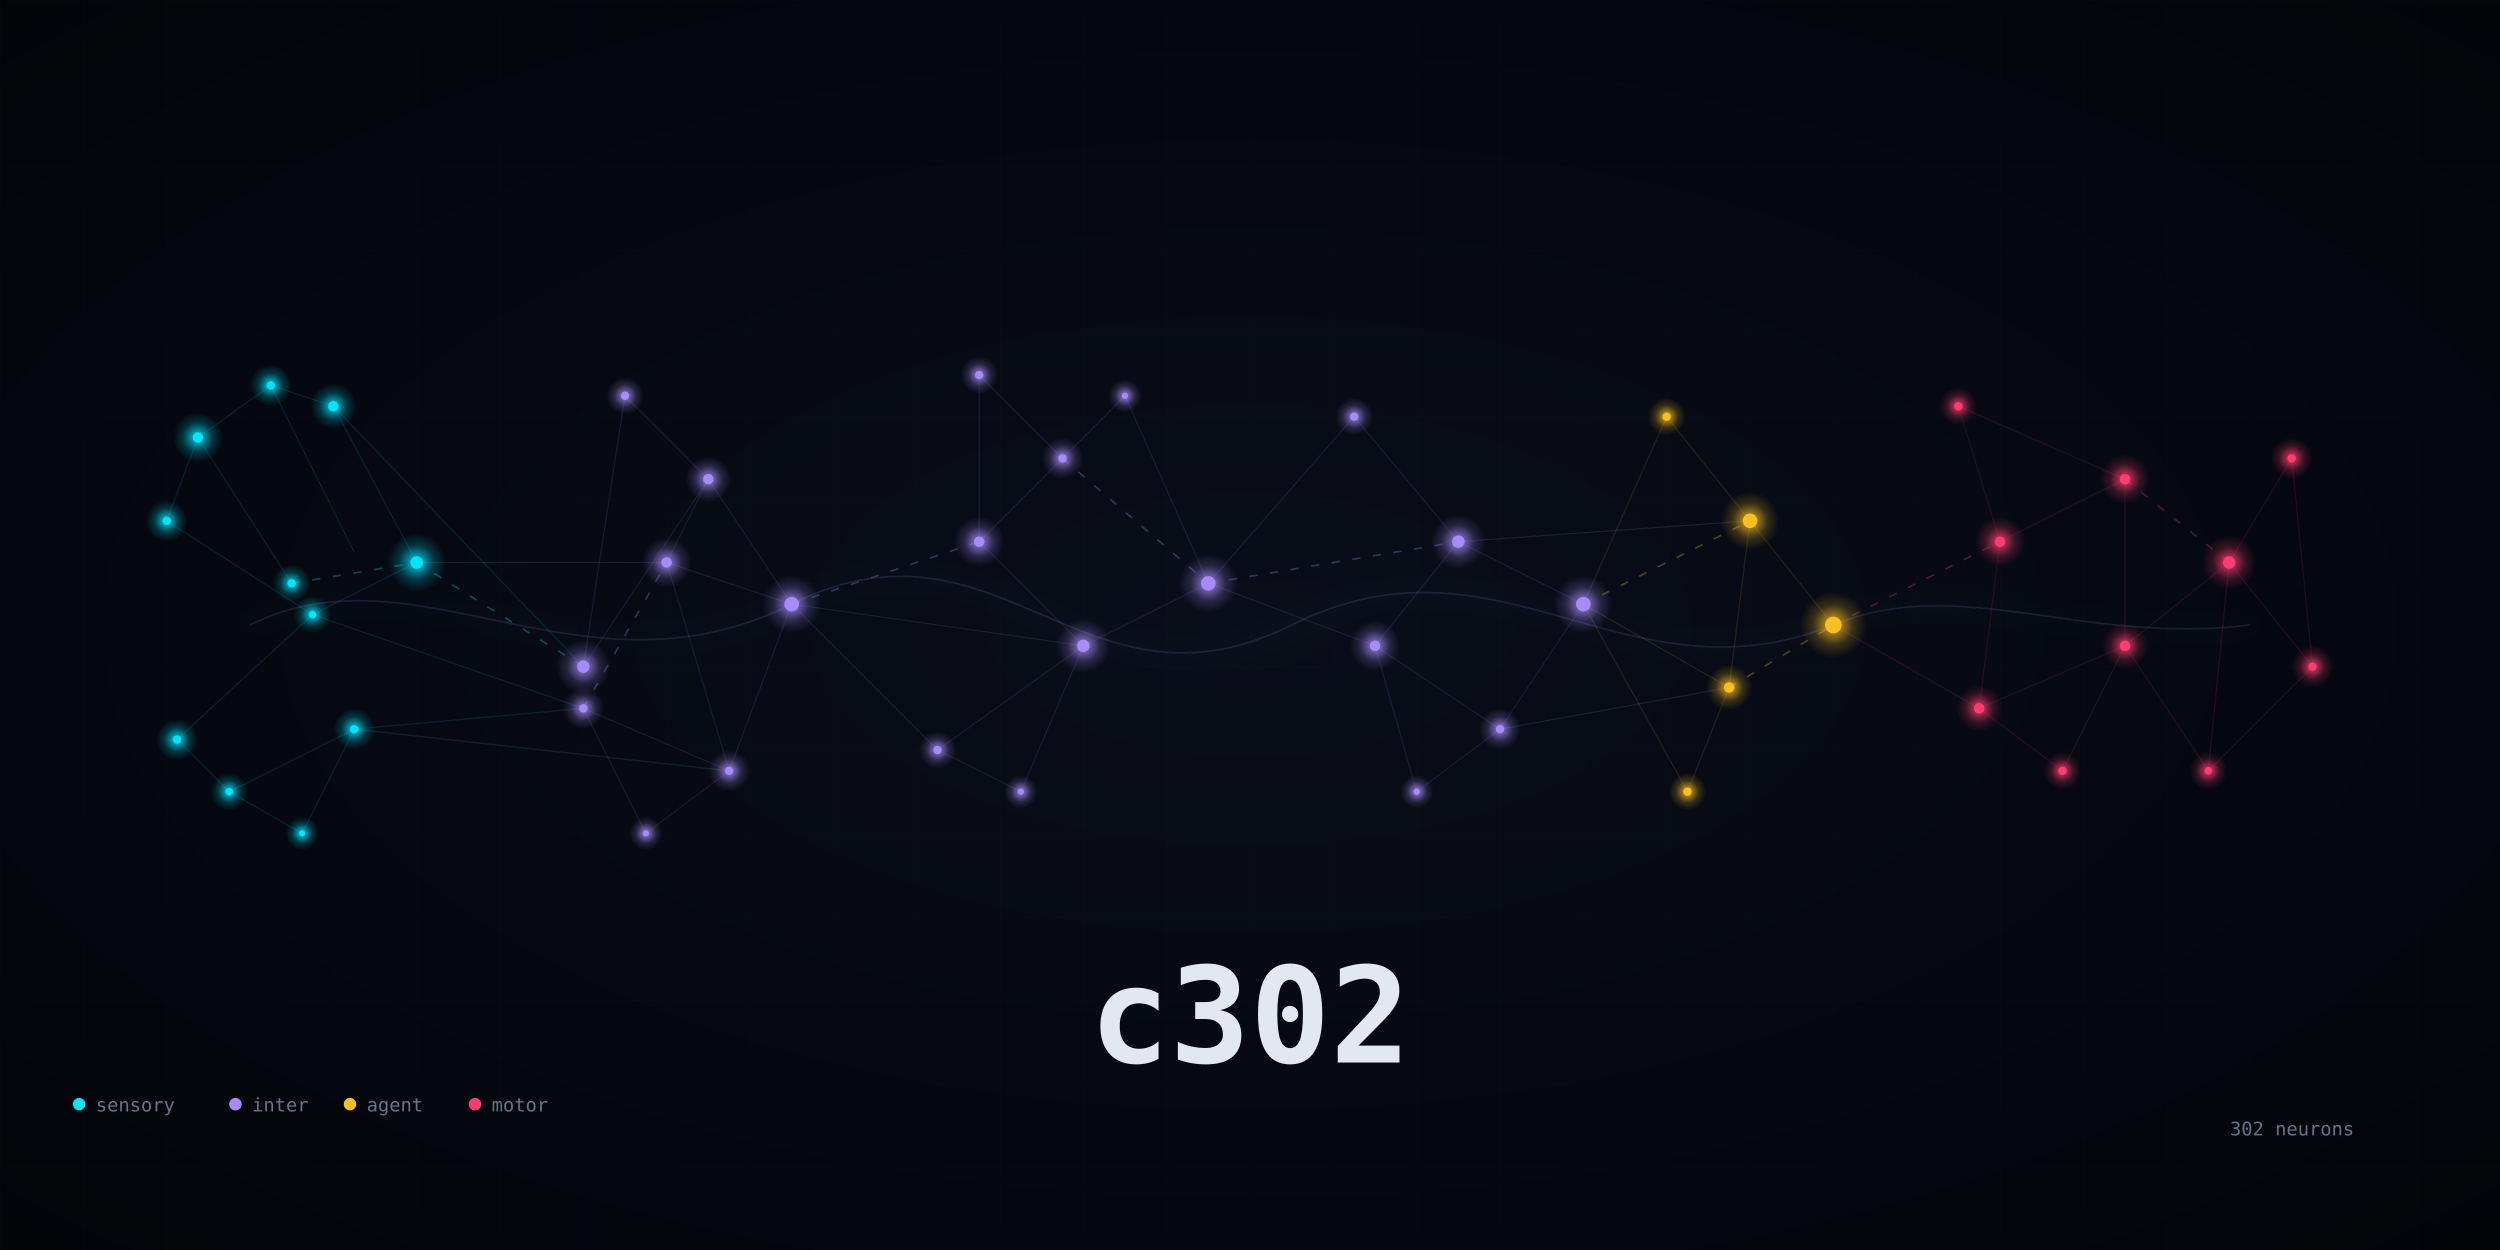
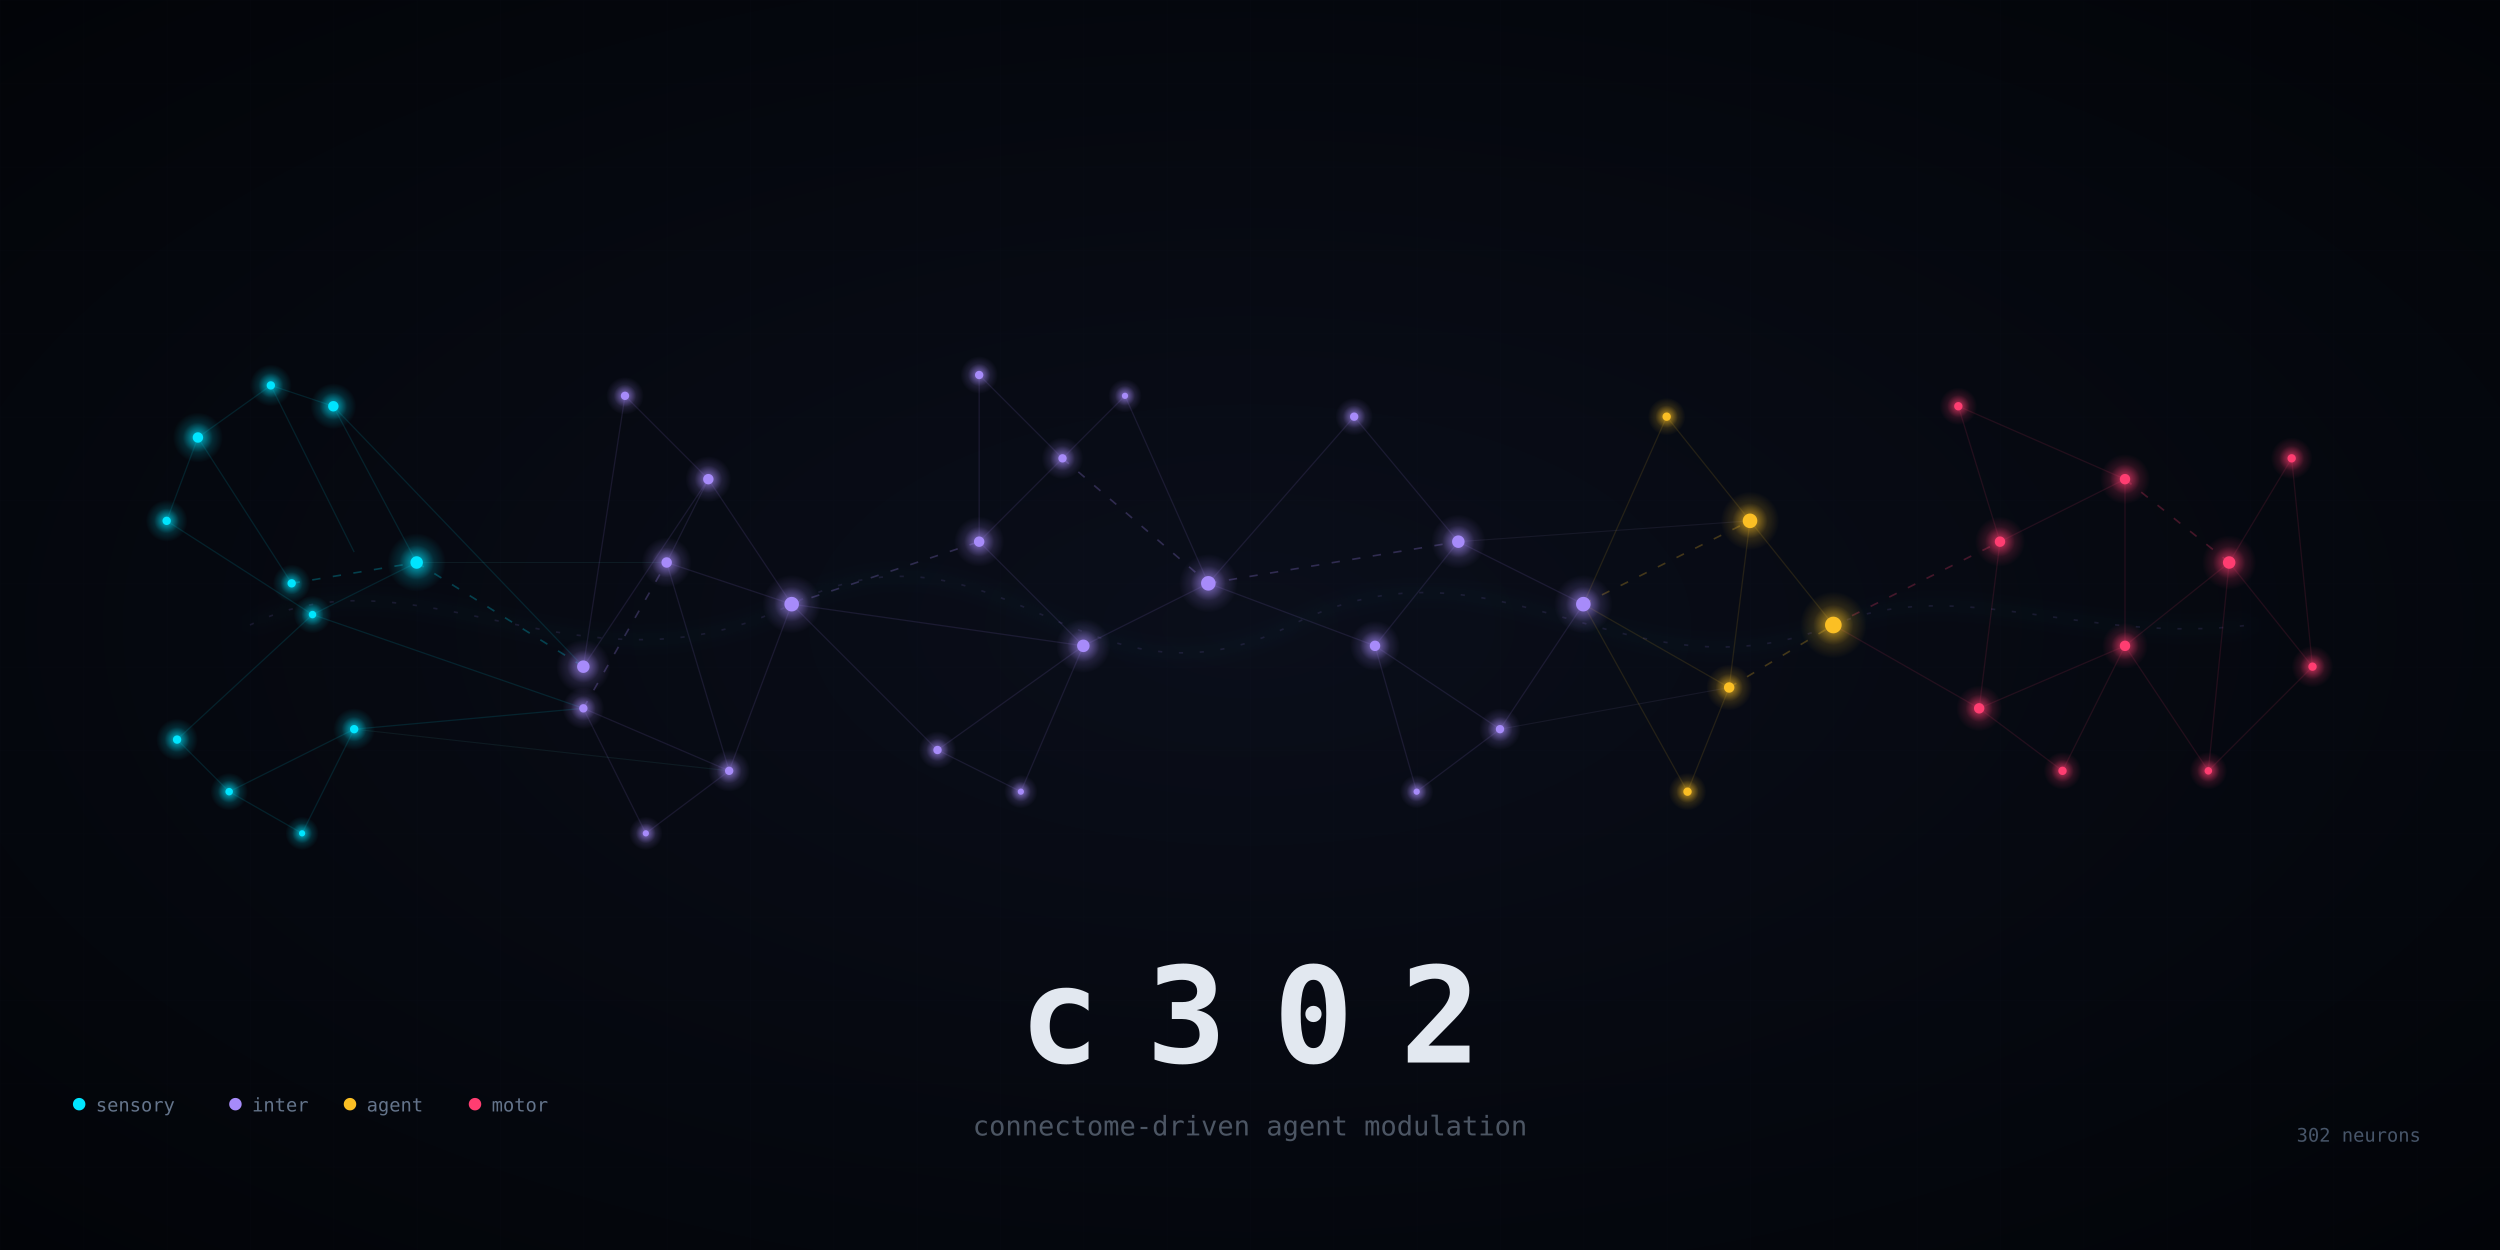
<svg xmlns="http://www.w3.org/2000/svg" viewBox="0 0 1200 600" width="1200" height="600">
  <defs>
    <radialGradient id="bg" cx="50%" cy="50%" r="70%">
      <stop offset="0%" stop-color="#0a0e1a" />
      <stop offset="100%" stop-color="#020408" />
    </radialGradient>
-     <radialGradient id="glowSensory" cx="50%" cy="50%" r="50%">
-       <stop offset="0%" stop-color="#00e5ff" stop-opacity="0.9" />
-       <stop offset="60%" stop-color="#00e5ff" stop-opacity="0.2" />
+     <radialGradient id="gS" cx="50%" cy="50%" r="50%">
+       <stop offset="0%" stop-color="#00e5ff" stop-opacity="0.8" />
+       <stop offset="60%" stop-color="#00e5ff" stop-opacity="0.15" />
      <stop offset="100%" stop-color="#00e5ff" stop-opacity="0" />
    </radialGradient>
-     <radialGradient id="glowMotor" cx="50%" cy="50%" r="50%">
-       <stop offset="0%" stop-color="#ff3d71" stop-opacity="0.9" />
-       <stop offset="60%" stop-color="#ff3d71" stop-opacity="0.2" />
+     <radialGradient id="gM" cx="50%" cy="50%" r="50%">
+       <stop offset="0%" stop-color="#ff3d71" stop-opacity="0.8" />
+       <stop offset="60%" stop-color="#ff3d71" stop-opacity="0.15" />
      <stop offset="100%" stop-color="#ff3d71" stop-opacity="0" />
    </radialGradient>
-     <radialGradient id="glowInter" cx="50%" cy="50%" r="50%">
-       <stop offset="0%" stop-color="#a78bfa" stop-opacity="0.9" />
-       <stop offset="60%" stop-color="#a78bfa" stop-opacity="0.2" />
+     <radialGradient id="gI" cx="50%" cy="50%" r="50%">
+       <stop offset="0%" stop-color="#a78bfa" stop-opacity="0.8" />
+       <stop offset="60%" stop-color="#a78bfa" stop-opacity="0.15" />
      <stop offset="100%" stop-color="#a78bfa" stop-opacity="0" />
    </radialGradient>
-     <radialGradient id="glowAgent" cx="50%" cy="50%" r="50%">
-       <stop offset="0%" stop-color="#fbbf24" stop-opacity="0.9" />
-       <stop offset="60%" stop-color="#fbbf24" stop-opacity="0.2" />
+     <radialGradient id="gA" cx="50%" cy="50%" r="50%">
+       <stop offset="0%" stop-color="#fbbf24" stop-opacity="0.8" />
+       <stop offset="60%" stop-color="#fbbf24" stop-opacity="0.15" />
      <stop offset="100%" stop-color="#fbbf24" stop-opacity="0" />
    </radialGradient>
-     <filter id="softGlow" x="-50%" y="-50%" width="200%" height="200%">
-       <feGaussianBlur in="SourceGraphic" stdDeviation="2" />
+     <filter id="gl" x="-100%" y="-100%" width="300%" height="300%">
+       <feGaussianBlur in="SourceGraphic" stdDeviation="4" />
    </filter>
-     <filter id="bigGlow" x="-100%" y="-100%" width="300%" height="300%">
-       <feGaussianBlur in="SourceGraphic" stdDeviation="6" />
-     </filter>
-     <linearGradient id="pulse1" x1="0%" y1="0%" x2="100%" y2="0%">
-       <stop offset="0%" stop-color="#00e5ff" stop-opacity="0" />
-       <stop offset="40%" stop-color="#00e5ff" stop-opacity="0.8" />
-       <stop offset="60%" stop-color="#a78bfa" stop-opacity="0.8" />
-       <stop offset="100%" stop-color="#a78bfa" stop-opacity="0" />
-     </linearGradient>
-     <path id="wormSpine" d="M 120,300 C 200,260 280,340 380,290 C 480,240 520,350 620,300 C 720,250 780,340 880,300 C 940,275 1000,310 1080,300" fill="none" />
-   </defs>
-   <style>
-     @keyframes fadeInNode {
-       0% { opacity: 0; transform: scale(0); }
-       100% { opacity: 1; transform: scale(1); }
-     }
-     @keyframes pulse {
-       0%, 100% { opacity: 0.4; r: 2.5; }
-       50% { opacity: 1; r: 3.5; }
-     }
-     @keyframes pulseGlow {
-       0%, 100% { opacity: 0.15; }
-       50% { opacity: 0.4; }
-     }
-     @keyframes signalTravel {
-       0% { offset-distance: 0%; opacity: 0; }
-       10% { opacity: 1; }
-       90% { opacity: 1; }
-       100% { offset-distance: 100%; opacity: 0; }
-     }
-     @keyframes dashFlow {
-       to { stroke-dashoffset: -20; }
-     }
-     @keyframes breathe {
-       0%, 100% { opacity: 0.03; }
-       50% { opacity: 0.08; }
-     }
-     @keyframes textReveal {
-       0% { opacity: 0; letter-spacing: 0.8em; }
-       100% { opacity: 1; letter-spacing: 0.35em; }
-     }
-     @keyframes subtitleReveal {
-       0% { opacity: 0; }
-       100% { opacity: 0.5; }
-     }
-     @keyframes spineTrace {
-       0% { stroke-dashoffset: 2000; }
-       100% { stroke-dashoffset: 0; }
-     }
- 
-     .synapse {
-       stroke-width: 0.6;
-       stroke-opacity: 0.12;
-       fill: none;
-     }
-     .synapse-active {
-       stroke-width: 0.8;
-       stroke-opacity: 0.3;
-       fill: none;
-       stroke-dasharray: 4 6;
-       animation: dashFlow 3s linear infinite;
-     }
-     .neuron-sensory { fill: #00e5ff; }
-     .neuron-motor { fill: #ff3d71; }
-     .neuron-inter { fill: #a78bfa; }
-     .neuron-agent { fill: #fbbf24; }
- 
-     .neuron-core {
-       animation: pulse 3s ease-in-out infinite;
-     }
-     .neuron-halo {
-       animation: pulseGlow 3s ease-in-out infinite;
-     }
- 
-     .signal-dot {
-       offset-path: path("M 120,300 C 200,260 280,340 380,290 C 480,240 520,350 620,300 C 720,250 780,340 880,300 C 940,275 1000,310 1080,300");
-       animation: signalTravel 4s ease-in-out infinite;
-     }
-     .signal-dot-2 {
-       offset-path: path("M 1080,300 C 1000,310 940,275 880,300 C 780,340 720,250 620,300 C 520,350 480,240 380,290 C 280,340 200,260 120,300");
-       animation: signalTravel 5s ease-in-out infinite;
-       animation-delay: 1.5s;
-     }
-     .signal-dot-3 {
-       offset-path: path("M 120,300 C 200,260 280,340 380,290 C 480,240 520,350 620,300 C 720,250 780,340 880,300 C 940,275 1000,310 1080,300");
-       animation: signalTravel 3.5s ease-in-out infinite;
-       animation-delay: 2.8s;
-     }
- 
-     .worm-spine-trace {
-       stroke-dasharray: 2000;
-       animation: spineTrace 3s ease-out forwards;
-     }
-     .bg-grid {
-       animation: breathe 6s ease-in-out infinite;
-     }
- 
-     .title-text {
-       font-family: 'SF Mono', 'Fira Code', 'Cascadia Code', 'JetBrains Mono', monospace;
-       font-weight: 700;
-       font-size: 64px;
-       fill: #e2e8f0;
-       animation: textReveal 2s ease-out forwards;
-     }
-     .subtitle-text {
-       font-family: 'SF Mono', 'Fira Code', 'Cascadia Code', 'JetBrains Mono', monospace;
-       font-weight: 400;
-       font-size: 13px;
-       fill: #94a3b8;
-       animation: subtitleReveal 2s ease-out 0.8s forwards;
-       opacity: 0;
-     }
-     .legend-label {
-       font-family: 'SF Mono', 'Fira Code', 'Cascadia Code', monospace;
-       font-size: 9px;
-       fill: #64748b;
-     }
-   </style>
-   <rect width="1200" height="600" fill="url(#bg)" />
-   <g class="bg-grid" opacity="0.05">
    <pattern id="grid" width="40" height="40" patternUnits="userSpaceOnUse">
      <path d="M 40 0 L 0 0 0 40" fill="none" stroke="#334155" stroke-width="0.5" />
    </pattern>
-     <rect width="1200" height="600" fill="url(#grid)" />
-   </g>
-   <use href="#wormSpine" stroke="#00e5ff" stroke-width="1.5" stroke-opacity="0.08" filter="url(#bigGlow)" class="worm-spine-trace" />
-   <use href="#wormSpine" stroke="#a78bfa" stroke-width="0.8" stroke-opacity="0.15" stroke-dasharray="2 8" class="worm-spine-trace" style="animation-delay: 0.5s" />
-   <g class="connections">
-     <line x1="95" y1="210" x2="140" y2="280" class="synapse" stroke="#00e5ff" />
-     <line x1="130" y1="185" x2="170" y2="265" class="synapse" stroke="#00e5ff" />
-     <line x1="80" y1="250" x2="150" y2="295" class="synapse" stroke="#00e5ff" />
-     <line x1="160" y1="195" x2="200" y2="270" class="synapse" stroke="#00e5ff" />
-     <line x1="95" y1="210" x2="130" y2="185" class="synapse" stroke="#00e5ff" />
-     <line x1="80" y1="250" x2="95" y2="210" class="synapse" stroke="#00e5ff" />
-     <line x1="130" y1="185" x2="160" y2="195" class="synapse" stroke="#00e5ff" />
-     <line x1="140" y1="280" x2="200" y2="270" class="synapse-active" stroke="#00e5ff" />
-     <line x1="150" y1="295" x2="200" y2="270" class="synapse" stroke="#00e5ff" />
-     <line x1="200" y1="270" x2="280" y2="320" class="synapse-active" stroke="#00e5ff" style="animation-delay: -1s" />
-     <line x1="160" y1="195" x2="280" y2="320" class="synapse" stroke="#00e5ff" />
-     <line x1="150" y1="295" x2="280" y2="340" class="synapse" stroke="#00e5ff" />
-     <line x1="110" y1="380" x2="170" y2="350" class="synapse" stroke="#00e5ff" />
-     <line x1="85" y1="355" x2="110" y2="380" class="synapse" stroke="#00e5ff" />
-     <line x1="85" y1="355" x2="150" y2="295" class="synapse" stroke="#00e5ff" />
-     <line x1="170" y1="350" x2="280" y2="340" class="synapse" stroke="#00e5ff" />
-     <line x1="145" y1="400" x2="170" y2="350" class="synapse" stroke="#00e5ff" />
-     <line x1="145" y1="400" x2="110" y2="380" class="synapse" stroke="#00e5ff" />
-     <line x1="280" y1="320" x2="340" y2="230" class="synapse" stroke="#a78bfa" />
-     <line x1="280" y1="340" x2="320" y2="270" class="synapse-active" stroke="#a78bfa" style="animation-delay: -0.5s" />
-     <line x1="340" y1="230" x2="320" y2="270" class="synapse" stroke="#a78bfa" />
-     <line x1="320" y1="270" x2="380" y2="290" class="synapse" stroke="#a78bfa" />
-     <line x1="340" y1="230" x2="380" y2="290" class="synapse" stroke="#a78bfa" />
-     <line x1="300" y1="190" x2="340" y2="230" class="synapse" stroke="#a78bfa" />
-     <line x1="300" y1="190" x2="280" y2="320" class="synapse" stroke="#a78bfa" />
-     <line x1="350" y1="370" x2="320" y2="270" class="synapse" stroke="#a78bfa" />
-     <line x1="350" y1="370" x2="380" y2="290" class="synapse" stroke="#a78bfa" />
-     <line x1="280" y1="340" x2="350" y2="370" class="synapse" stroke="#a78bfa" />
-     <line x1="310" y1="400" x2="350" y2="370" class="synapse" stroke="#a78bfa" />
-     <line x1="310" y1="400" x2="280" y2="340" class="synapse" stroke="#a78bfa" />
-     <line x1="380" y1="290" x2="470" y2="260" class="synapse-active" stroke="#a78bfa" style="animation-delay: -2s" />
-     <line x1="380" y1="290" x2="520" y2="310" class="synapse" stroke="#a78bfa" />
-     <line x1="470" y1="260" x2="520" y2="310" class="synapse" stroke="#a78bfa" />
-     <line x1="470" y1="260" x2="510" y2="220" class="synapse" stroke="#a78bfa" />
-     <line x1="520" y1="310" x2="580" y2="280" class="synapse" stroke="#a78bfa" />
-     <line x1="510" y1="220" x2="580" y2="280" class="synapse-active" stroke="#a78bfa" />
-     <line x1="450" y1="360" x2="520" y2="310" class="synapse" stroke="#a78bfa" />
-     <line x1="450" y1="360" x2="380" y2="290" class="synapse" stroke="#a78bfa" />
-     <line x1="490" y1="380" x2="450" y2="360" class="synapse" stroke="#a78bfa" />
-     <line x1="490" y1="380" x2="520" y2="310" class="synapse" stroke="#a78bfa" />
-     <line x1="470" y1="180" x2="510" y2="220" class="synapse" stroke="#a78bfa" />
-     <line x1="470" y1="180" x2="470" y2="260" class="synapse" stroke="#a78bfa" />
-     <line x1="540" y1="190" x2="510" y2="220" class="synapse" stroke="#a78bfa" />
-     <line x1="540" y1="190" x2="580" y2="280" class="synapse" stroke="#a78bfa" />
-     <line x1="580" y1="280" x2="660" y2="310" class="synapse" stroke="#a78bfa" />
-     <line x1="580" y1="280" x2="700" y2="260" class="synapse-active" stroke="#a78bfa" style="animation-delay: -1.5s" />
-     <line x1="660" y1="310" x2="700" y2="260" class="synapse" stroke="#a78bfa" />
-     <line x1="660" y1="310" x2="720" y2="350" class="synapse" stroke="#a78bfa" />
-     <line x1="700" y1="260" x2="760" y2="290" class="synapse" stroke="#a78bfa" />
-     <line x1="720" y1="350" x2="760" y2="290" class="synapse" stroke="#a78bfa" />
-     <line x1="650" y1="200" x2="700" y2="260" class="synapse" stroke="#a78bfa" />
-     <line x1="650" y1="200" x2="580" y2="280" class="synapse" stroke="#a78bfa" />
-     <line x1="680" y1="380" x2="660" y2="310" class="synapse" stroke="#a78bfa" />
-     <line x1="680" y1="380" x2="720" y2="350" class="synapse" stroke="#a78bfa" />
-     <line x1="760" y1="290" x2="840" y2="250" class="synapse-active" stroke="#fbbf24" />
-     <line x1="760" y1="290" x2="830" y2="330" class="synapse" stroke="#fbbf24" />
-     <line x1="840" y1="250" x2="830" y2="330" class="synapse" stroke="#fbbf24" />
-     <line x1="840" y1="250" x2="880" y2="300" class="synapse" stroke="#fbbf24" />
-     <line x1="830" y1="330" x2="880" y2="300" class="synapse-active" stroke="#fbbf24" style="animation-delay: -0.7s" />
-     <line x1="800" y1="200" x2="840" y2="250" class="synapse" stroke="#fbbf24" />
-     <line x1="800" y1="200" x2="760" y2="290" class="synapse" stroke="#fbbf24" />
-     <line x1="810" y1="380" x2="830" y2="330" class="synapse" stroke="#fbbf24" />
-     <line x1="810" y1="380" x2="760" y2="290" class="synapse" stroke="#fbbf24" />
-     <line x1="880" y1="300" x2="960" y2="260" class="synapse-active" stroke="#ff3d71" style="animation-delay: -2.5s" />
-     <line x1="880" y1="300" x2="950" y2="340" class="synapse" stroke="#ff3d71" />
-     <line x1="960" y1="260" x2="950" y2="340" class="synapse" stroke="#ff3d71" />
-     <line x1="960" y1="260" x2="1020" y2="230" class="synapse" stroke="#ff3d71" />
-     <line x1="950" y1="340" x2="1020" y2="310" class="synapse" stroke="#ff3d71" />
-     <line x1="1020" y1="230" x2="1020" y2="310" class="synapse" stroke="#ff3d71" />
-     <line x1="1020" y1="230" x2="1070" y2="270" class="synapse-active" stroke="#ff3d71" />
-     <line x1="1020" y1="310" x2="1070" y2="270" class="synapse" stroke="#ff3d71" />
-     <line x1="1070" y1="270" x2="1100" y2="220" class="synapse" stroke="#ff3d71" />
-     <line x1="1070" y1="270" x2="1110" y2="320" class="synapse" stroke="#ff3d71" />
-     <line x1="1100" y1="220" x2="1110" y2="320" class="synapse" stroke="#ff3d71" />
-     <line x1="990" y1="370" x2="950" y2="340" class="synapse" stroke="#ff3d71" />
-     <line x1="990" y1="370" x2="1020" y2="310" class="synapse" stroke="#ff3d71" />
-     <line x1="940" y1="195" x2="960" y2="260" class="synapse" stroke="#ff3d71" />
-     <line x1="940" y1="195" x2="1020" y2="230" class="synapse" stroke="#ff3d71" />
-     <line x1="1060" y1="370" x2="1070" y2="270" class="synapse" stroke="#ff3d71" />
-     <line x1="1060" y1="370" x2="1020" y2="310" class="synapse" stroke="#ff3d71" />
-     <line x1="1060" y1="370" x2="1110" y2="320" class="synapse" stroke="#ff3d71" />
-     <line x1="200" y1="270" x2="320" y2="270" class="synapse" stroke="#5eead4" stroke-opacity="0.08" />
-     <line x1="170" y1="350" x2="350" y2="370" class="synapse" stroke="#5eead4" stroke-opacity="0.08" />
-     <line x1="700" y1="260" x2="840" y2="250" class="synapse" stroke="#c4b5fd" stroke-opacity="0.08" />
-     <line x1="720" y1="350" x2="830" y2="330" class="synapse" stroke="#c4b5fd" stroke-opacity="0.08" />
-   </g>
-   <g>
-     <circle cx="95" cy="210" r="12" fill="url(#glowSensory)" class="neuron-halo" />
-     <circle cx="95" cy="210" r="2.5" class="neuron-sensory neuron-core" style="animation-delay: 0s" />
-     <circle cx="130" cy="185" r="10" fill="url(#glowSensory)" class="neuron-halo" style="animation-delay: 0.5s" />
-     <circle cx="130" cy="185" r="2" class="neuron-sensory neuron-core" style="animation-delay: 0.5s" />
-     <circle cx="80" cy="250" r="10" fill="url(#glowSensory)" class="neuron-halo" style="animation-delay: 1s" />
-     <circle cx="80" cy="250" r="2" class="neuron-sensory neuron-core" style="animation-delay: 1s" />
-     <circle cx="160" cy="195" r="11" fill="url(#glowSensory)" class="neuron-halo" style="animation-delay: 0.3s" />
-     <circle cx="160" cy="195" r="2.5" class="neuron-sensory neuron-core" style="animation-delay: 0.3s" />
-     <circle cx="200" cy="270" r="14" fill="url(#glowSensory)" class="neuron-halo" style="animation-delay: 0.7s" />
-     <circle cx="200" cy="270" r="3" class="neuron-sensory neuron-core" style="animation-delay: 0.7s" />
-     <circle cx="140" cy="280" r="9" fill="url(#glowSensory)" class="neuron-halo" style="animation-delay: 1.2s" />
-     <circle cx="140" cy="280" r="2" class="neuron-sensory neuron-core" style="animation-delay: 1.2s" />
-     <circle cx="150" cy="295" r="9" fill="url(#glowSensory)" class="neuron-halo" style="animation-delay: 0.9s" />
-     <circle cx="150" cy="295" r="1.8" class="neuron-sensory neuron-core" style="animation-delay: 0.9s" />
-     <circle cx="85" cy="355" r="10" fill="url(#glowSensory)" class="neuron-halo" style="animation-delay: 1.4s" />
-     <circle cx="85" cy="355" r="2" class="neuron-sensory neuron-core" style="animation-delay: 1.4s" />
-     <circle cx="110" cy="380" r="9" fill="url(#glowSensory)" class="neuron-halo" style="animation-delay: 0.6s" />
-     <circle cx="110" cy="380" r="1.8" class="neuron-sensory neuron-core" style="animation-delay: 0.6s" />
-     <circle cx="170" cy="350" r="10" fill="url(#glowSensory)" class="neuron-halo" style="animation-delay: 1.1s" />
-     <circle cx="170" cy="350" r="2" class="neuron-sensory neuron-core" style="animation-delay: 1.1s" />
-     <circle cx="145" cy="400" r="8" fill="url(#glowSensory)" class="neuron-halo" style="animation-delay: 1.6s" />
-     <circle cx="145" cy="400" r="1.5" class="neuron-sensory neuron-core" style="animation-delay: 1.6s" />
-   </g>
-   <g>
-     <circle cx="280" cy="320" r="13" fill="url(#glowInter)" class="neuron-halo" style="animation-delay: 0.2s" />
-     <circle cx="280" cy="320" r="3" class="neuron-inter neuron-core" style="animation-delay: 0.2s" />
-     <circle cx="280" cy="340" r="10" fill="url(#glowInter)" class="neuron-halo" style="animation-delay: 0.8s" />
-     <circle cx="280" cy="340" r="2" class="neuron-inter neuron-core" style="animation-delay: 0.8s" />
-     <circle cx="340" cy="230" r="11" fill="url(#glowInter)" class="neuron-halo" style="animation-delay: 0.4s" />
-     <circle cx="340" cy="230" r="2.5" class="neuron-inter neuron-core" style="animation-delay: 0.4s" />
-     <circle cx="320" cy="270" r="12" fill="url(#glowInter)" class="neuron-halo" style="animation-delay: 1.3s" />
-     <circle cx="320" cy="270" r="2.5" class="neuron-inter neuron-core" style="animation-delay: 1.3s" />
-     <circle cx="300" cy="190" r="9" fill="url(#glowInter)" class="neuron-halo" style="animation-delay: 0.6s" />
-     <circle cx="300" cy="190" r="2" class="neuron-inter neuron-core" style="animation-delay: 0.6s" />
-     <circle cx="350" cy="370" r="10" fill="url(#glowInter)" class="neuron-halo" style="animation-delay: 1.0s" />
-     <circle cx="350" cy="370" r="2" class="neuron-inter neuron-core" style="animation-delay: 1.0s" />
-     <circle cx="310" cy="400" r="8" fill="url(#glowInter)" class="neuron-halo" style="animation-delay: 1.5s" />
-     <circle cx="310" cy="400" r="1.5" class="neuron-inter neuron-core" style="animation-delay: 1.5s" />
-     <circle cx="380" cy="290" r="14" fill="url(#glowInter)" class="neuron-halo" style="animation-delay: 0.1s" />
-     <circle cx="380" cy="290" r="3.5" class="neuron-inter neuron-core" style="animation-delay: 0.1s" />
-     <circle cx="470" cy="260" r="12" fill="url(#glowInter)" class="neuron-halo" style="animation-delay: 0.5s" />
-     <circle cx="470" cy="260" r="2.5" class="neuron-inter neuron-core" style="animation-delay: 0.5s" />
-     <circle cx="520" cy="310" r="13" fill="url(#glowInter)" class="neuron-halo" style="animation-delay: 0.9s" />
-     <circle cx="520" cy="310" r="3" class="neuron-inter neuron-core" style="animation-delay: 0.9s" />
-     <circle cx="510" cy="220" r="10" fill="url(#glowInter)" class="neuron-halo" style="animation-delay: 0.3s" />
-     <circle cx="510" cy="220" r="2" class="neuron-inter neuron-core" style="animation-delay: 0.3s" />
-     <circle cx="580" cy="280" r="14" fill="url(#glowInter)" class="neuron-halo" style="animation-delay: 0.7s" />
-     <circle cx="580" cy="280" r="3.5" class="neuron-inter neuron-core" style="animation-delay: 0.7s" />
-     <circle cx="450" cy="360" r="9" fill="url(#glowInter)" class="neuron-halo" style="animation-delay: 1.1s" />
-     <circle cx="450" cy="360" r="2" class="neuron-inter neuron-core" style="animation-delay: 1.1s" />
-     <circle cx="490" cy="380" r="8" fill="url(#glowInter)" class="neuron-halo" style="animation-delay: 1.4s" />
-     <circle cx="490" cy="380" r="1.5" class="neuron-inter neuron-core" style="animation-delay: 1.4s" />
-     <circle cx="470" cy="180" r="9" fill="url(#glowInter)" class="neuron-halo" style="animation-delay: 0.8s" />
-     <circle cx="470" cy="180" r="2" class="neuron-inter neuron-core" style="animation-delay: 0.8s" />
-     <circle cx="540" cy="190" r="8" fill="url(#glowInter)" class="neuron-halo" style="animation-delay: 1.2s" />
-     <circle cx="540" cy="190" r="1.5" class="neuron-inter neuron-core" style="animation-delay: 1.2s" />
-     <circle cx="660" cy="310" r="12" fill="url(#glowInter)" class="neuron-halo" style="animation-delay: 0.4s" />
-     <circle cx="660" cy="310" r="2.5" class="neuron-inter neuron-core" style="animation-delay: 0.4s" />
-     <circle cx="700" cy="260" r="13" fill="url(#glowInter)" class="neuron-halo" style="animation-delay: 0.6s" />
-     <circle cx="700" cy="260" r="3" class="neuron-inter neuron-core" style="animation-delay: 0.6s" />
-     <circle cx="720" cy="350" r="10" fill="url(#glowInter)" class="neuron-halo" style="animation-delay: 1.0s" />
-     <circle cx="720" cy="350" r="2" class="neuron-inter neuron-core" style="animation-delay: 1.0s" />
-     <circle cx="760" cy="290" r="14" fill="url(#glowInter)" class="neuron-halo" style="animation-delay: 0.2s" />
-     <circle cx="760" cy="290" r="3.5" class="neuron-inter neuron-core" style="animation-delay: 0.2s" />
-     <circle cx="650" cy="200" r="9" fill="url(#glowInter)" class="neuron-halo" style="animation-delay: 0.9s" />
-     <circle cx="650" cy="200" r="2" class="neuron-inter neuron-core" style="animation-delay: 0.9s" />
-     <circle cx="680" cy="380" r="8" fill="url(#glowInter)" class="neuron-halo" style="animation-delay: 1.3s" />
-     <circle cx="680" cy="380" r="1.5" class="neuron-inter neuron-core" style="animation-delay: 1.3s" />
-   </g>
-   <g>
-     <circle cx="840" cy="250" r="14" fill="url(#glowAgent)" class="neuron-halo" style="animation-delay: 0.3s" />
-     <circle cx="840" cy="250" r="3.5" class="neuron-agent neuron-core" style="animation-delay: 0.3s" />
-     <circle cx="830" cy="330" r="11" fill="url(#glowAgent)" class="neuron-halo" style="animation-delay: 0.8s" />
-     <circle cx="830" cy="330" r="2.5" class="neuron-agent neuron-core" style="animation-delay: 0.8s" />
-     <circle cx="880" cy="300" r="16" fill="url(#glowAgent)" class="neuron-halo" style="animation-delay: 0.1s" />
-     <circle cx="880" cy="300" r="4" class="neuron-agent neuron-core" style="animation-delay: 0.1s" />
-     <circle cx="800" cy="200" r="9" fill="url(#glowAgent)" class="neuron-halo" style="animation-delay: 1.1s" />
-     <circle cx="800" cy="200" r="2" class="neuron-agent neuron-core" style="animation-delay: 1.1s" />
-     <circle cx="810" cy="380" r="9" fill="url(#glowAgent)" class="neuron-halo" style="animation-delay: 1.4s" />
-     <circle cx="810" cy="380" r="2" class="neuron-agent neuron-core" style="animation-delay: 1.4s" />
-   </g>
-   <g>
-     <circle cx="960" cy="260" r="12" fill="url(#glowMotor)" class="neuron-halo" style="animation-delay: 0.5s" />
-     <circle cx="960" cy="260" r="2.5" class="neuron-motor neuron-core" style="animation-delay: 0.5s" />
-     <circle cx="950" cy="340" r="11" fill="url(#glowMotor)" class="neuron-halo" style="animation-delay: 0.9s" />
-     <circle cx="950" cy="340" r="2.5" class="neuron-motor neuron-core" style="animation-delay: 0.9s" />
-     <circle cx="1020" cy="230" r="12" fill="url(#glowMotor)" class="neuron-halo" style="animation-delay: 0.3s" />
-     <circle cx="1020" cy="230" r="2.5" class="neuron-motor neuron-core" style="animation-delay: 0.3s" />
-     <circle cx="1020" cy="310" r="11" fill="url(#glowMotor)" class="neuron-halo" style="animation-delay: 0.7s" />
-     <circle cx="1020" cy="310" r="2.5" class="neuron-motor neuron-core" style="animation-delay: 0.7s" />
-     <circle cx="1070" cy="270" r="13" fill="url(#glowMotor)" class="neuron-halo" style="animation-delay: 0.2s" />
-     <circle cx="1070" cy="270" r="3" class="neuron-motor neuron-core" style="animation-delay: 0.2s" />
-     <circle cx="1100" cy="220" r="10" fill="url(#glowMotor)" class="neuron-halo" style="animation-delay: 1.0s" />
-     <circle cx="1100" cy="220" r="2" class="neuron-motor neuron-core" style="animation-delay: 1.0s" />
-     <circle cx="1110" cy="320" r="10" fill="url(#glowMotor)" class="neuron-halo" style="animation-delay: 1.3s" />
-     <circle cx="1110" cy="320" r="2" class="neuron-motor neuron-core" style="animation-delay: 1.3s" />
-     <circle cx="940" cy="195" r="9" fill="url(#glowMotor)" class="neuron-halo" style="animation-delay: 0.6s" />
-     <circle cx="940" cy="195" r="2" class="neuron-motor neuron-core" style="animation-delay: 0.6s" />
-     <circle cx="990" cy="370" r="9" fill="url(#glowMotor)" class="neuron-halo" style="animation-delay: 1.1s" />
-     <circle cx="990" cy="370" r="2" class="neuron-motor neuron-core" style="animation-delay: 1.1s" />
-     <circle cx="1060" cy="370" r="9" fill="url(#glowMotor)" class="neuron-halo" style="animation-delay: 1.5s" />
-     <circle cx="1060" cy="370" r="1.8" class="neuron-motor neuron-core" style="animation-delay: 1.5s" />
-   </g>
-   <circle r="4" fill="#00e5ff" filter="url(#softGlow)" class="signal-dot" opacity="0" />
-   <circle r="3" fill="#ff3d71" filter="url(#softGlow)" class="signal-dot-2" opacity="0" />
-   <circle r="3.5" fill="#fbbf24" filter="url(#softGlow)" class="signal-dot-3" opacity="0" />
-   <text x="600" y="510" text-anchor="middle" class="title-text">c302</text>
-   <text x="600" y="545" text-anchor="middle" class="subtitle-text">connectome-driven agent modulation</text>
-   <g transform="translate(38, 530)">
-     <circle cx="0" cy="0" r="3" fill="#00e5ff" />
-     <text x="8" y="3.5" class="legend-label">sensory</text>
-     <circle cx="75" cy="0" r="3" fill="#a78bfa" />
-     <text x="83" y="3.5" class="legend-label">inter</text>
-     <circle cx="130" cy="0" r="3" fill="#fbbf24" />
-     <text x="138" y="3.5" class="legend-label">agent</text>
-     <circle cx="190" cy="0" r="3" fill="#ff3d71" />
-     <text x="198" y="3.5" class="legend-label">motor</text>
-   </g>
-   <g transform="translate(1130, 545)">
-     <text text-anchor="end" class="legend-label" fill="#475569">302 neurons</text>
-   </g>
+   </defs>
+   <rect width="1200" height="600" fill="url(#bg)" />
+   <rect width="1200" height="600" fill="url(#grid)" opacity="0.04" />
+   <path d="M 120,300 C 200,260 280,340 380,290 C 480,240 520,350 620,300 C 720,250 780,340 880,300 C 940,275 1000,310 1080,300" fill="none" stroke="#00e5ff" stroke-width="2" stroke-opacity="0.06" filter="url(#gl)" />
+   <path d="M 120,300 C 200,260 280,340 380,290 C 480,240 520,350 620,300 C 720,250 780,340 880,300 C 940,275 1000,310 1080,300" fill="none" stroke="#a78bfa" stroke-width="0.8" stroke-opacity="0.12" stroke-dasharray="2 8" />
+   <line x1="95" y1="210" x2="140" y2="280" stroke="#00e5ff" stroke-width="0.6" stroke-opacity="0.12" />
+   <line x1="130" y1="185" x2="170" y2="265" stroke="#00e5ff" stroke-width="0.6" stroke-opacity="0.12" />
+   <line x1="80" y1="250" x2="150" y2="295" stroke="#00e5ff" stroke-width="0.6" stroke-opacity="0.12" />
+   <line x1="160" y1="195" x2="200" y2="270" stroke="#00e5ff" stroke-width="0.6" stroke-opacity="0.12" />
+   <line x1="95" y1="210" x2="130" y2="185" stroke="#00e5ff" stroke-width="0.6" stroke-opacity="0.12" />
+   <line x1="80" y1="250" x2="95" y2="210" stroke="#00e5ff" stroke-width="0.6" stroke-opacity="0.12" />
+   <line x1="130" y1="185" x2="160" y2="195" stroke="#00e5ff" stroke-width="0.6" stroke-opacity="0.12" />
+   <line x1="140" y1="280" x2="200" y2="270" stroke="#00e5ff" stroke-width="0.8" stroke-opacity="0.25" stroke-dasharray="4 6" />
+   <line x1="150" y1="295" x2="200" y2="270" stroke="#00e5ff" stroke-width="0.6" stroke-opacity="0.12" />
+   <line x1="200" y1="270" x2="280" y2="320" stroke="#00e5ff" stroke-width="0.8" stroke-opacity="0.25" stroke-dasharray="4 6" />
+   <line x1="160" y1="195" x2="280" y2="320" stroke="#00e5ff" stroke-width="0.6" stroke-opacity="0.12" />
+   <line x1="150" y1="295" x2="280" y2="340" stroke="#00e5ff" stroke-width="0.6" stroke-opacity="0.12" />
+   <line x1="110" y1="380" x2="170" y2="350" stroke="#00e5ff" stroke-width="0.6" stroke-opacity="0.12" />
+   <line x1="85" y1="355" x2="110" y2="380" stroke="#00e5ff" stroke-width="0.6" stroke-opacity="0.12" />
+   <line x1="85" y1="355" x2="150" y2="295" stroke="#00e5ff" stroke-width="0.6" stroke-opacity="0.12" />
+   <line x1="170" y1="350" x2="280" y2="340" stroke="#00e5ff" stroke-width="0.6" stroke-opacity="0.12" />
+   <line x1="145" y1="400" x2="170" y2="350" stroke="#00e5ff" stroke-width="0.6" stroke-opacity="0.12" />
+   <line x1="145" y1="400" x2="110" y2="380" stroke="#00e5ff" stroke-width="0.6" stroke-opacity="0.12" />
+   <line x1="280" y1="320" x2="340" y2="230" stroke="#a78bfa" stroke-width="0.6" stroke-opacity="0.12" />
+   <line x1="280" y1="340" x2="320" y2="270" stroke="#a78bfa" stroke-width="0.8" stroke-opacity="0.25" stroke-dasharray="4 6" />
+   <line x1="340" y1="230" x2="320" y2="270" stroke="#a78bfa" stroke-width="0.6" stroke-opacity="0.12" />
+   <line x1="320" y1="270" x2="380" y2="290" stroke="#a78bfa" stroke-width="0.6" stroke-opacity="0.12" />
+   <line x1="340" y1="230" x2="380" y2="290" stroke="#a78bfa" stroke-width="0.6" stroke-opacity="0.12" />
+   <line x1="300" y1="190" x2="340" y2="230" stroke="#a78bfa" stroke-width="0.6" stroke-opacity="0.12" />
+   <line x1="300" y1="190" x2="280" y2="320" stroke="#a78bfa" stroke-width="0.6" stroke-opacity="0.12" />
+   <line x1="350" y1="370" x2="320" y2="270" stroke="#a78bfa" stroke-width="0.6" stroke-opacity="0.12" />
+   <line x1="350" y1="370" x2="380" y2="290" stroke="#a78bfa" stroke-width="0.6" stroke-opacity="0.12" />
+   <line x1="280" y1="340" x2="350" y2="370" stroke="#a78bfa" stroke-width="0.6" stroke-opacity="0.12" />
+   <line x1="310" y1="400" x2="350" y2="370" stroke="#a78bfa" stroke-width="0.6" stroke-opacity="0.12" />
+   <line x1="310" y1="400" x2="280" y2="340" stroke="#a78bfa" stroke-width="0.6" stroke-opacity="0.12" />
+   <line x1="380" y1="290" x2="470" y2="260" stroke="#a78bfa" stroke-width="0.8" stroke-opacity="0.25" stroke-dasharray="4 6" />
+   <line x1="380" y1="290" x2="520" y2="310" stroke="#a78bfa" stroke-width="0.6" stroke-opacity="0.12" />
+   <line x1="470" y1="260" x2="520" y2="310" stroke="#a78bfa" stroke-width="0.6" stroke-opacity="0.12" />
+   <line x1="470" y1="260" x2="510" y2="220" stroke="#a78bfa" stroke-width="0.6" stroke-opacity="0.12" />
+   <line x1="520" y1="310" x2="580" y2="280" stroke="#a78bfa" stroke-width="0.6" stroke-opacity="0.12" />
+   <line x1="510" y1="220" x2="580" y2="280" stroke="#a78bfa" stroke-width="0.8" stroke-opacity="0.25" stroke-dasharray="4 6" />
+   <line x1="450" y1="360" x2="520" y2="310" stroke="#a78bfa" stroke-width="0.6" stroke-opacity="0.12" />
+   <line x1="450" y1="360" x2="380" y2="290" stroke="#a78bfa" stroke-width="0.6" stroke-opacity="0.12" />
+   <line x1="490" y1="380" x2="450" y2="360" stroke="#a78bfa" stroke-width="0.6" stroke-opacity="0.12" />
+   <line x1="490" y1="380" x2="520" y2="310" stroke="#a78bfa" stroke-width="0.6" stroke-opacity="0.12" />
+   <line x1="470" y1="180" x2="510" y2="220" stroke="#a78bfa" stroke-width="0.6" stroke-opacity="0.12" />
+   <line x1="470" y1="180" x2="470" y2="260" stroke="#a78bfa" stroke-width="0.6" stroke-opacity="0.12" />
+   <line x1="540" y1="190" x2="510" y2="220" stroke="#a78bfa" stroke-width="0.6" stroke-opacity="0.12" />
+   <line x1="540" y1="190" x2="580" y2="280" stroke="#a78bfa" stroke-width="0.6" stroke-opacity="0.12" />
+   <line x1="580" y1="280" x2="660" y2="310" stroke="#a78bfa" stroke-width="0.6" stroke-opacity="0.12" />
+   <line x1="580" y1="280" x2="700" y2="260" stroke="#a78bfa" stroke-width="0.8" stroke-opacity="0.25" stroke-dasharray="4 6" />
+   <line x1="660" y1="310" x2="700" y2="260" stroke="#a78bfa" stroke-width="0.6" stroke-opacity="0.12" />
+   <line x1="660" y1="310" x2="720" y2="350" stroke="#a78bfa" stroke-width="0.6" stroke-opacity="0.12" />
+   <line x1="700" y1="260" x2="760" y2="290" stroke="#a78bfa" stroke-width="0.6" stroke-opacity="0.12" />
+   <line x1="720" y1="350" x2="760" y2="290" stroke="#a78bfa" stroke-width="0.6" stroke-opacity="0.12" />
+   <line x1="650" y1="200" x2="700" y2="260" stroke="#a78bfa" stroke-width="0.6" stroke-opacity="0.12" />
+   <line x1="650" y1="200" x2="580" y2="280" stroke="#a78bfa" stroke-width="0.6" stroke-opacity="0.12" />
+   <line x1="680" y1="380" x2="660" y2="310" stroke="#a78bfa" stroke-width="0.6" stroke-opacity="0.12" />
+   <line x1="680" y1="380" x2="720" y2="350" stroke="#a78bfa" stroke-width="0.6" stroke-opacity="0.12" />
+   <line x1="760" y1="290" x2="840" y2="250" stroke="#fbbf24" stroke-width="0.8" stroke-opacity="0.25" stroke-dasharray="4 6" />
+   <line x1="760" y1="290" x2="830" y2="330" stroke="#fbbf24" stroke-width="0.6" stroke-opacity="0.12" />
+   <line x1="840" y1="250" x2="830" y2="330" stroke="#fbbf24" stroke-width="0.6" stroke-opacity="0.12" />
+   <line x1="840" y1="250" x2="880" y2="300" stroke="#fbbf24" stroke-width="0.6" stroke-opacity="0.12" />
+   <line x1="830" y1="330" x2="880" y2="300" stroke="#fbbf24" stroke-width="0.8" stroke-opacity="0.25" stroke-dasharray="4 6" />
+   <line x1="800" y1="200" x2="840" y2="250" stroke="#fbbf24" stroke-width="0.6" stroke-opacity="0.12" />
+   <line x1="800" y1="200" x2="760" y2="290" stroke="#fbbf24" stroke-width="0.6" stroke-opacity="0.12" />
+   <line x1="810" y1="380" x2="830" y2="330" stroke="#fbbf24" stroke-width="0.6" stroke-opacity="0.12" />
+   <line x1="810" y1="380" x2="760" y2="290" stroke="#fbbf24" stroke-width="0.6" stroke-opacity="0.12" />
+   <line x1="880" y1="300" x2="960" y2="260" stroke="#ff3d71" stroke-width="0.8" stroke-opacity="0.25" stroke-dasharray="4 6" />
+   <line x1="880" y1="300" x2="950" y2="340" stroke="#ff3d71" stroke-width="0.6" stroke-opacity="0.12" />
+   <line x1="960" y1="260" x2="950" y2="340" stroke="#ff3d71" stroke-width="0.6" stroke-opacity="0.12" />
+   <line x1="960" y1="260" x2="1020" y2="230" stroke="#ff3d71" stroke-width="0.6" stroke-opacity="0.12" />
+   <line x1="950" y1="340" x2="1020" y2="310" stroke="#ff3d71" stroke-width="0.6" stroke-opacity="0.12" />
+   <line x1="1020" y1="230" x2="1020" y2="310" stroke="#ff3d71" stroke-width="0.6" stroke-opacity="0.12" />
+   <line x1="1020" y1="230" x2="1070" y2="270" stroke="#ff3d71" stroke-width="0.8" stroke-opacity="0.25" stroke-dasharray="4 6" />
+   <line x1="1020" y1="310" x2="1070" y2="270" stroke="#ff3d71" stroke-width="0.6" stroke-opacity="0.12" />
+   <line x1="1070" y1="270" x2="1100" y2="220" stroke="#ff3d71" stroke-width="0.6" stroke-opacity="0.12" />
+   <line x1="1070" y1="270" x2="1110" y2="320" stroke="#ff3d71" stroke-width="0.6" stroke-opacity="0.12" />
+   <line x1="1100" y1="220" x2="1110" y2="320" stroke="#ff3d71" stroke-width="0.6" stroke-opacity="0.12" />
+   <line x1="990" y1="370" x2="950" y2="340" stroke="#ff3d71" stroke-width="0.6" stroke-opacity="0.12" />
+   <line x1="990" y1="370" x2="1020" y2="310" stroke="#ff3d71" stroke-width="0.6" stroke-opacity="0.12" />
+   <line x1="940" y1="195" x2="960" y2="260" stroke="#ff3d71" stroke-width="0.6" stroke-opacity="0.12" />
+   <line x1="940" y1="195" x2="1020" y2="230" stroke="#ff3d71" stroke-width="0.6" stroke-opacity="0.12" />
+   <line x1="1060" y1="370" x2="1070" y2="270" stroke="#ff3d71" stroke-width="0.6" stroke-opacity="0.12" />
+   <line x1="1060" y1="370" x2="1020" y2="310" stroke="#ff3d71" stroke-width="0.6" stroke-opacity="0.12" />
+   <line x1="1060" y1="370" x2="1110" y2="320" stroke="#ff3d71" stroke-width="0.6" stroke-opacity="0.12" />
+   <line x1="200" y1="270" x2="320" y2="270" stroke="#5eead4" stroke-width="0.5" stroke-opacity="0.08" />
+   <line x1="170" y1="350" x2="350" y2="370" stroke="#5eead4" stroke-width="0.5" stroke-opacity="0.08" />
+   <line x1="700" y1="260" x2="840" y2="250" stroke="#c4b5fd" stroke-width="0.5" stroke-opacity="0.08" />
+   <line x1="720" y1="350" x2="830" y2="330" stroke="#c4b5fd" stroke-width="0.5" stroke-opacity="0.08" />
+   <circle cx="95" cy="210" r="12" fill="url(#gS)" />
+   <circle cx="95" cy="210" r="2.5" fill="#00e5ff" />
+   <circle cx="130" cy="185" r="10" fill="url(#gS)" />
+   <circle cx="130" cy="185" r="2" fill="#00e5ff" />
+   <circle cx="80" cy="250" r="10" fill="url(#gS)" />
+   <circle cx="80" cy="250" r="2" fill="#00e5ff" />
+   <circle cx="160" cy="195" r="11" fill="url(#gS)" />
+   <circle cx="160" cy="195" r="2.5" fill="#00e5ff" />
+   <circle cx="200" cy="270" r="14" fill="url(#gS)" />
+   <circle cx="200" cy="270" r="3" fill="#00e5ff" />
+   <circle cx="140" cy="280" r="9" fill="url(#gS)" />
+   <circle cx="140" cy="280" r="2" fill="#00e5ff" />
+   <circle cx="150" cy="295" r="9" fill="url(#gS)" />
+   <circle cx="150" cy="295" r="1.8" fill="#00e5ff" />
+   <circle cx="85" cy="355" r="10" fill="url(#gS)" />
+   <circle cx="85" cy="355" r="2" fill="#00e5ff" />
+   <circle cx="110" cy="380" r="9" fill="url(#gS)" />
+   <circle cx="110" cy="380" r="1.8" fill="#00e5ff" />
+   <circle cx="170" cy="350" r="10" fill="url(#gS)" />
+   <circle cx="170" cy="350" r="2" fill="#00e5ff" />
+   <circle cx="145" cy="400" r="8" fill="url(#gS)" />
+   <circle cx="145" cy="400" r="1.5" fill="#00e5ff" />
+   <circle cx="280" cy="320" r="13" fill="url(#gI)" />
+   <circle cx="280" cy="320" r="3" fill="#a78bfa" />
+   <circle cx="280" cy="340" r="10" fill="url(#gI)" />
+   <circle cx="280" cy="340" r="2" fill="#a78bfa" />
+   <circle cx="340" cy="230" r="11" fill="url(#gI)" />
+   <circle cx="340" cy="230" r="2.5" fill="#a78bfa" />
+   <circle cx="320" cy="270" r="12" fill="url(#gI)" />
+   <circle cx="320" cy="270" r="2.5" fill="#a78bfa" />
+   <circle cx="300" cy="190" r="9" fill="url(#gI)" />
+   <circle cx="300" cy="190" r="2" fill="#a78bfa" />
+   <circle cx="350" cy="370" r="10" fill="url(#gI)" />
+   <circle cx="350" cy="370" r="2" fill="#a78bfa" />
+   <circle cx="310" cy="400" r="8" fill="url(#gI)" />
+   <circle cx="310" cy="400" r="1.5" fill="#a78bfa" />
+   <circle cx="380" cy="290" r="14" fill="url(#gI)" />
+   <circle cx="380" cy="290" r="3.5" fill="#a78bfa" />
+   <circle cx="470" cy="260" r="12" fill="url(#gI)" />
+   <circle cx="470" cy="260" r="2.5" fill="#a78bfa" />
+   <circle cx="520" cy="310" r="13" fill="url(#gI)" />
+   <circle cx="520" cy="310" r="3" fill="#a78bfa" />
+   <circle cx="510" cy="220" r="10" fill="url(#gI)" />
+   <circle cx="510" cy="220" r="2" fill="#a78bfa" />
+   <circle cx="580" cy="280" r="14" fill="url(#gI)" />
+   <circle cx="580" cy="280" r="3.5" fill="#a78bfa" />
+   <circle cx="450" cy="360" r="9" fill="url(#gI)" />
+   <circle cx="450" cy="360" r="2" fill="#a78bfa" />
+   <circle cx="490" cy="380" r="8" fill="url(#gI)" />
+   <circle cx="490" cy="380" r="1.5" fill="#a78bfa" />
+   <circle cx="470" cy="180" r="9" fill="url(#gI)" />
+   <circle cx="470" cy="180" r="2" fill="#a78bfa" />
+   <circle cx="540" cy="190" r="8" fill="url(#gI)" />
+   <circle cx="540" cy="190" r="1.5" fill="#a78bfa" />
+   <circle cx="660" cy="310" r="12" fill="url(#gI)" />
+   <circle cx="660" cy="310" r="2.5" fill="#a78bfa" />
+   <circle cx="700" cy="260" r="13" fill="url(#gI)" />
+   <circle cx="700" cy="260" r="3" fill="#a78bfa" />
+   <circle cx="720" cy="350" r="10" fill="url(#gI)" />
+   <circle cx="720" cy="350" r="2" fill="#a78bfa" />
+   <circle cx="760" cy="290" r="14" fill="url(#gI)" />
+   <circle cx="760" cy="290" r="3.5" fill="#a78bfa" />
+   <circle cx="650" cy="200" r="9" fill="url(#gI)" />
+   <circle cx="650" cy="200" r="2" fill="#a78bfa" />
+   <circle cx="680" cy="380" r="8" fill="url(#gI)" />
+   <circle cx="680" cy="380" r="1.5" fill="#a78bfa" />
+   <circle cx="840" cy="250" r="14" fill="url(#gA)" />
+   <circle cx="840" cy="250" r="3.5" fill="#fbbf24" />
+   <circle cx="830" cy="330" r="11" fill="url(#gA)" />
+   <circle cx="830" cy="330" r="2.5" fill="#fbbf24" />
+   <circle cx="880" cy="300" r="16" fill="url(#gA)" />
+   <circle cx="880" cy="300" r="4" fill="#fbbf24" />
+   <circle cx="800" cy="200" r="9" fill="url(#gA)" />
+   <circle cx="800" cy="200" r="2" fill="#fbbf24" />
+   <circle cx="810" cy="380" r="9" fill="url(#gA)" />
+   <circle cx="810" cy="380" r="2" fill="#fbbf24" />
+   <circle cx="960" cy="260" r="12" fill="url(#gM)" />
+   <circle cx="960" cy="260" r="2.5" fill="#ff3d71" />
+   <circle cx="950" cy="340" r="11" fill="url(#gM)" />
+   <circle cx="950" cy="340" r="2.5" fill="#ff3d71" />
+   <circle cx="1020" cy="230" r="12" fill="url(#gM)" />
+   <circle cx="1020" cy="230" r="2.5" fill="#ff3d71" />
+   <circle cx="1020" cy="310" r="11" fill="url(#gM)" />
+   <circle cx="1020" cy="310" r="2.5" fill="#ff3d71" />
+   <circle cx="1070" cy="270" r="13" fill="url(#gM)" />
+   <circle cx="1070" cy="270" r="3" fill="#ff3d71" />
+   <circle cx="1100" cy="220" r="10" fill="url(#gM)" />
+   <circle cx="1100" cy="220" r="2" fill="#ff3d71" />
+   <circle cx="1110" cy="320" r="10" fill="url(#gM)" />
+   <circle cx="1110" cy="320" r="2" fill="#ff3d71" />
+   <circle cx="940" cy="195" r="9" fill="url(#gM)" />
+   <circle cx="940" cy="195" r="2" fill="#ff3d71" />
+   <circle cx="990" cy="370" r="9" fill="url(#gM)" />
+   <circle cx="990" cy="370" r="2" fill="#ff3d71" />
+   <circle cx="1060" cy="370" r="9" fill="url(#gM)" />
+   <circle cx="1060" cy="370" r="1.8" fill="#ff3d71" />
+   <text x="600" y="510" text-anchor="middle" font-family="'SF Mono','Fira Code','Cascadia Code','JetBrains Mono',monospace" font-weight="700" font-size="64" fill="#e2e8f0" letter-spacing="0.35em">c302</text>
+   <text x="600" y="545" text-anchor="middle" font-family="'SF Mono','Fira Code','Cascadia Code','JetBrains Mono',monospace" font-weight="400" font-size="13" fill="#94a3b8" opacity="0.5">connectome-driven agent modulation</text>
+   <circle cx="38" cy="530" r="3" fill="#00e5ff" />
+   <text x="46" y="533.5" font-family="'SF Mono','Fira Code','Cascadia Code',monospace" font-size="9" fill="#64748b">sensory</text>
+   <circle cx="113" cy="530" r="3" fill="#a78bfa" />
+   <text x="121" y="533.5" font-family="'SF Mono','Fira Code','Cascadia Code',monospace" font-size="9" fill="#64748b">inter</text>
+   <circle cx="168" cy="530" r="3" fill="#fbbf24" />
+   <text x="176" y="533.5" font-family="'SF Mono','Fira Code','Cascadia Code',monospace" font-size="9" fill="#64748b">agent</text>
+   <circle cx="228" cy="530" r="3" fill="#ff3d71" />
+   <text x="236" y="533.5" font-family="'SF Mono','Fira Code','Cascadia Code',monospace" font-size="9" fill="#64748b">motor</text>
+   <text x="1162" y="548" text-anchor="end" font-family="'SF Mono','Fira Code','Cascadia Code',monospace" font-size="9" fill="#475569">302 neurons</text>
</svg>
